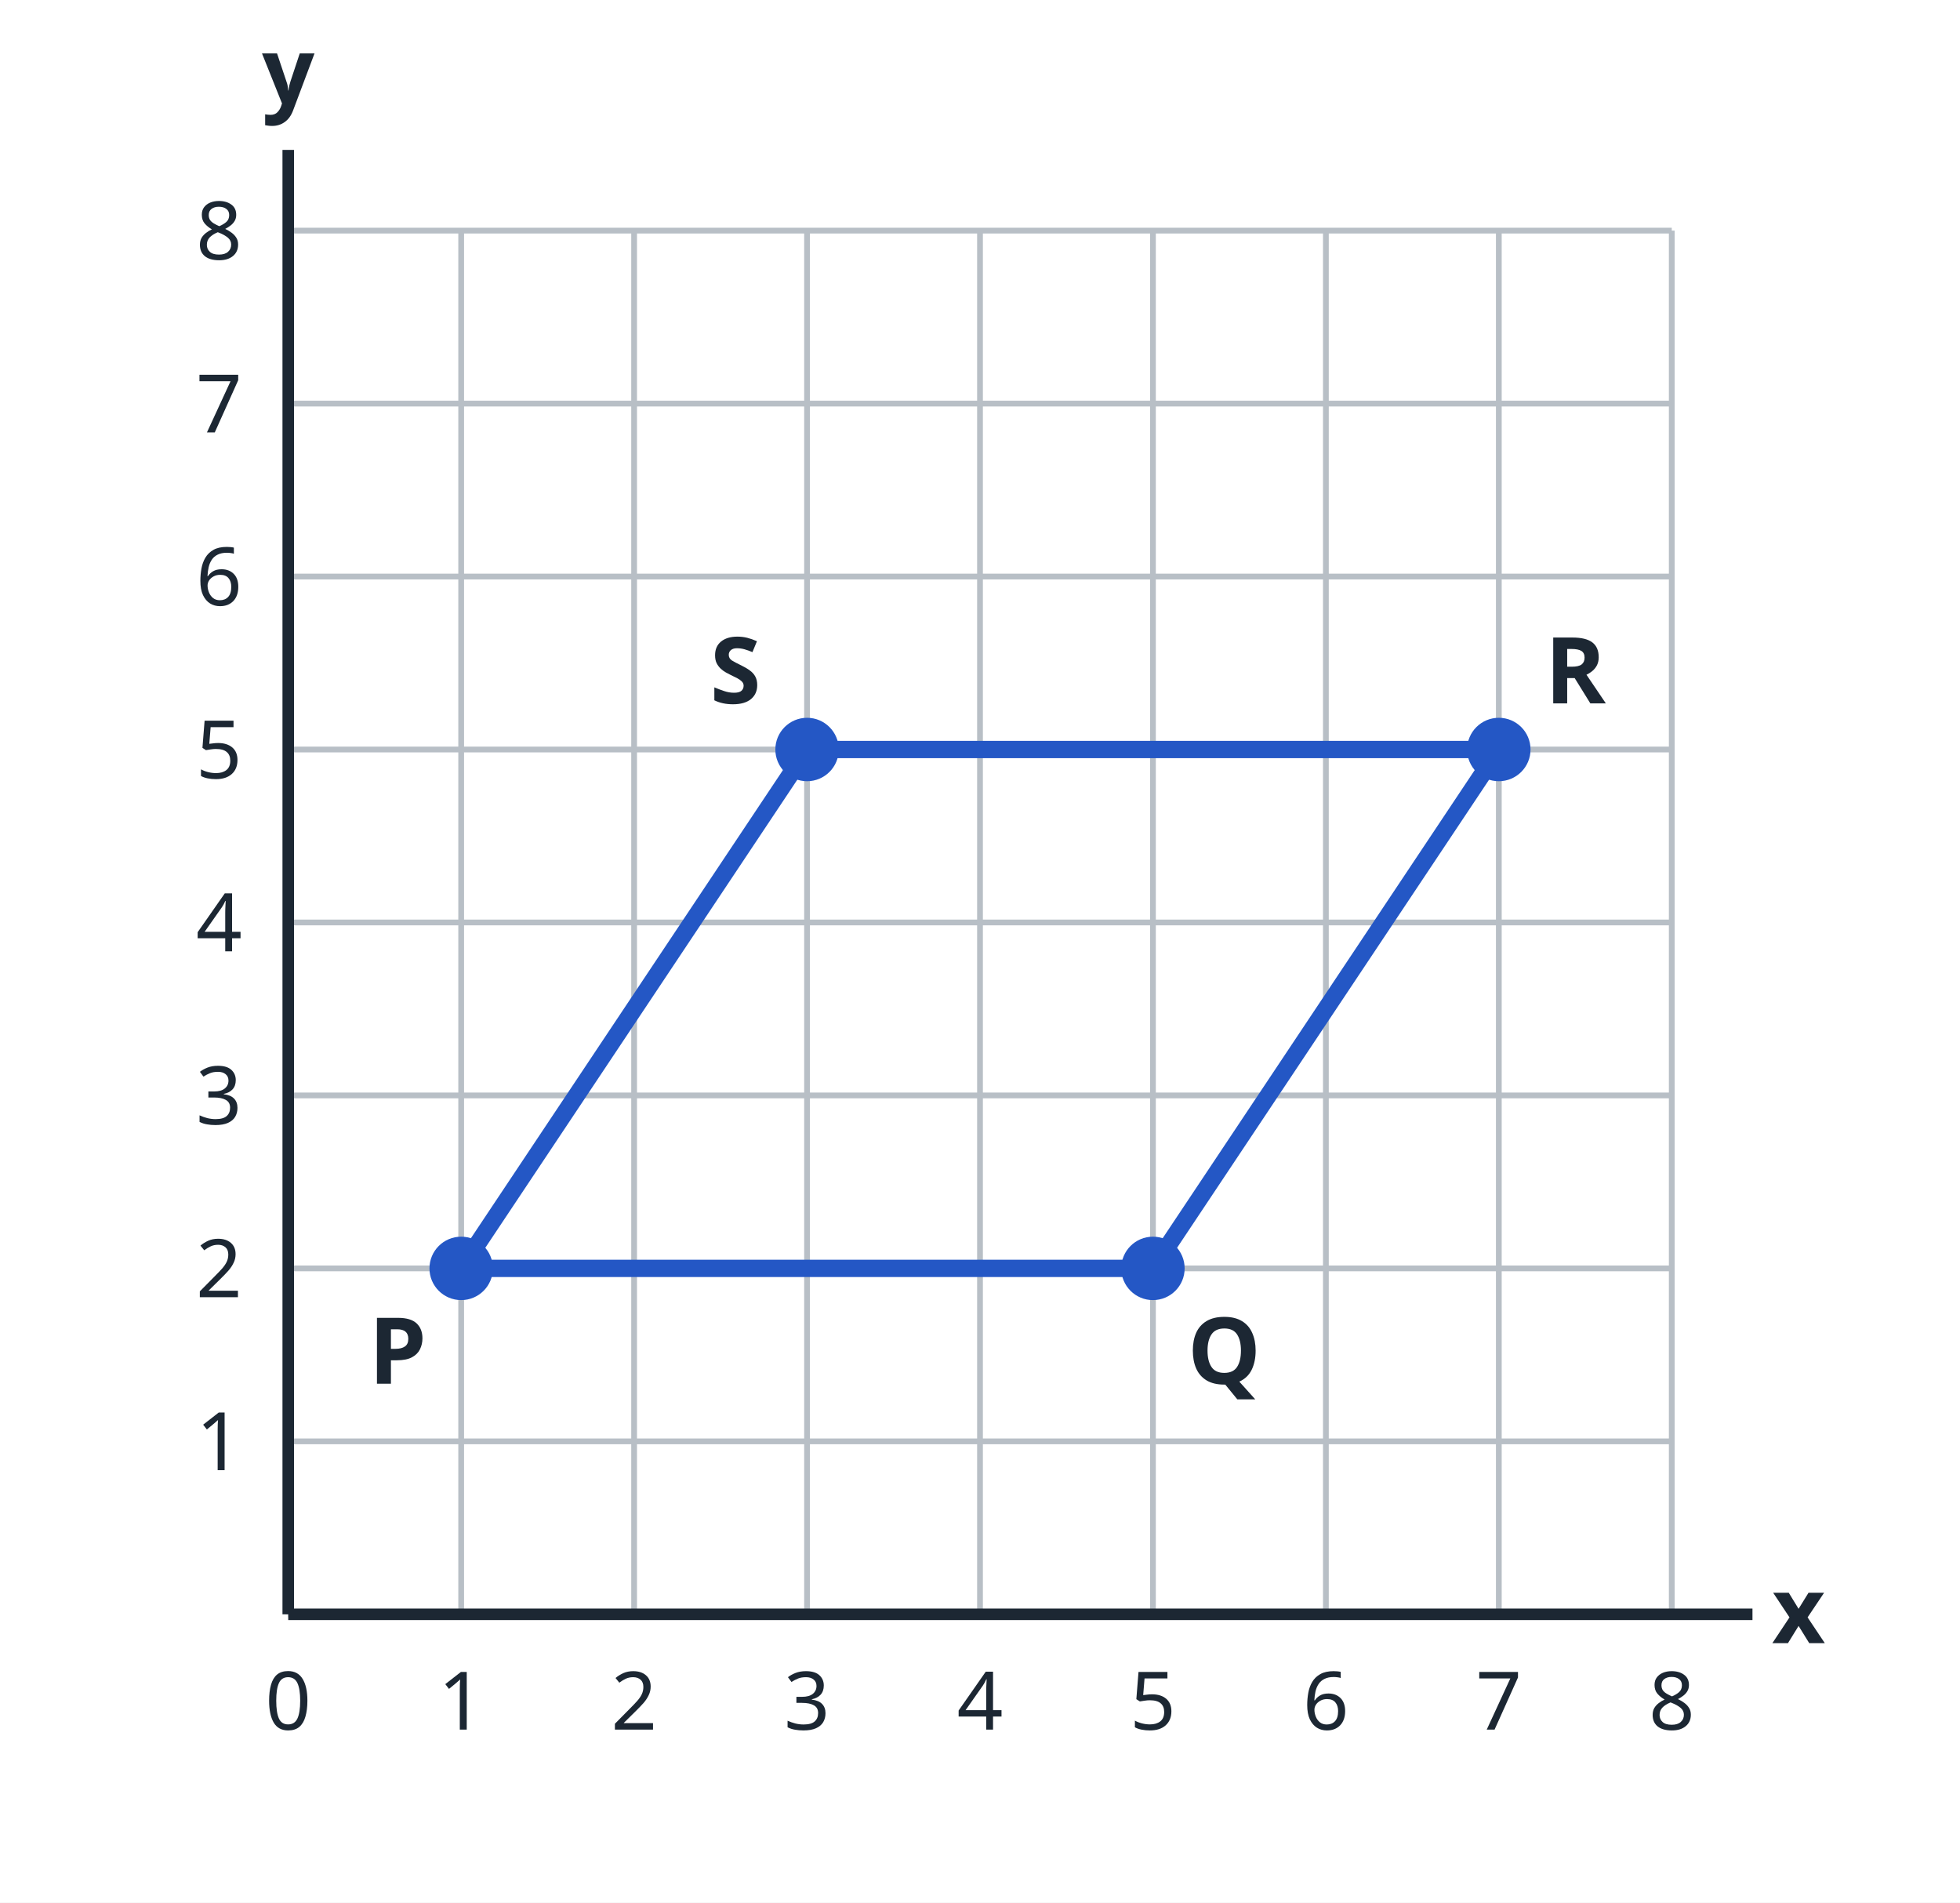
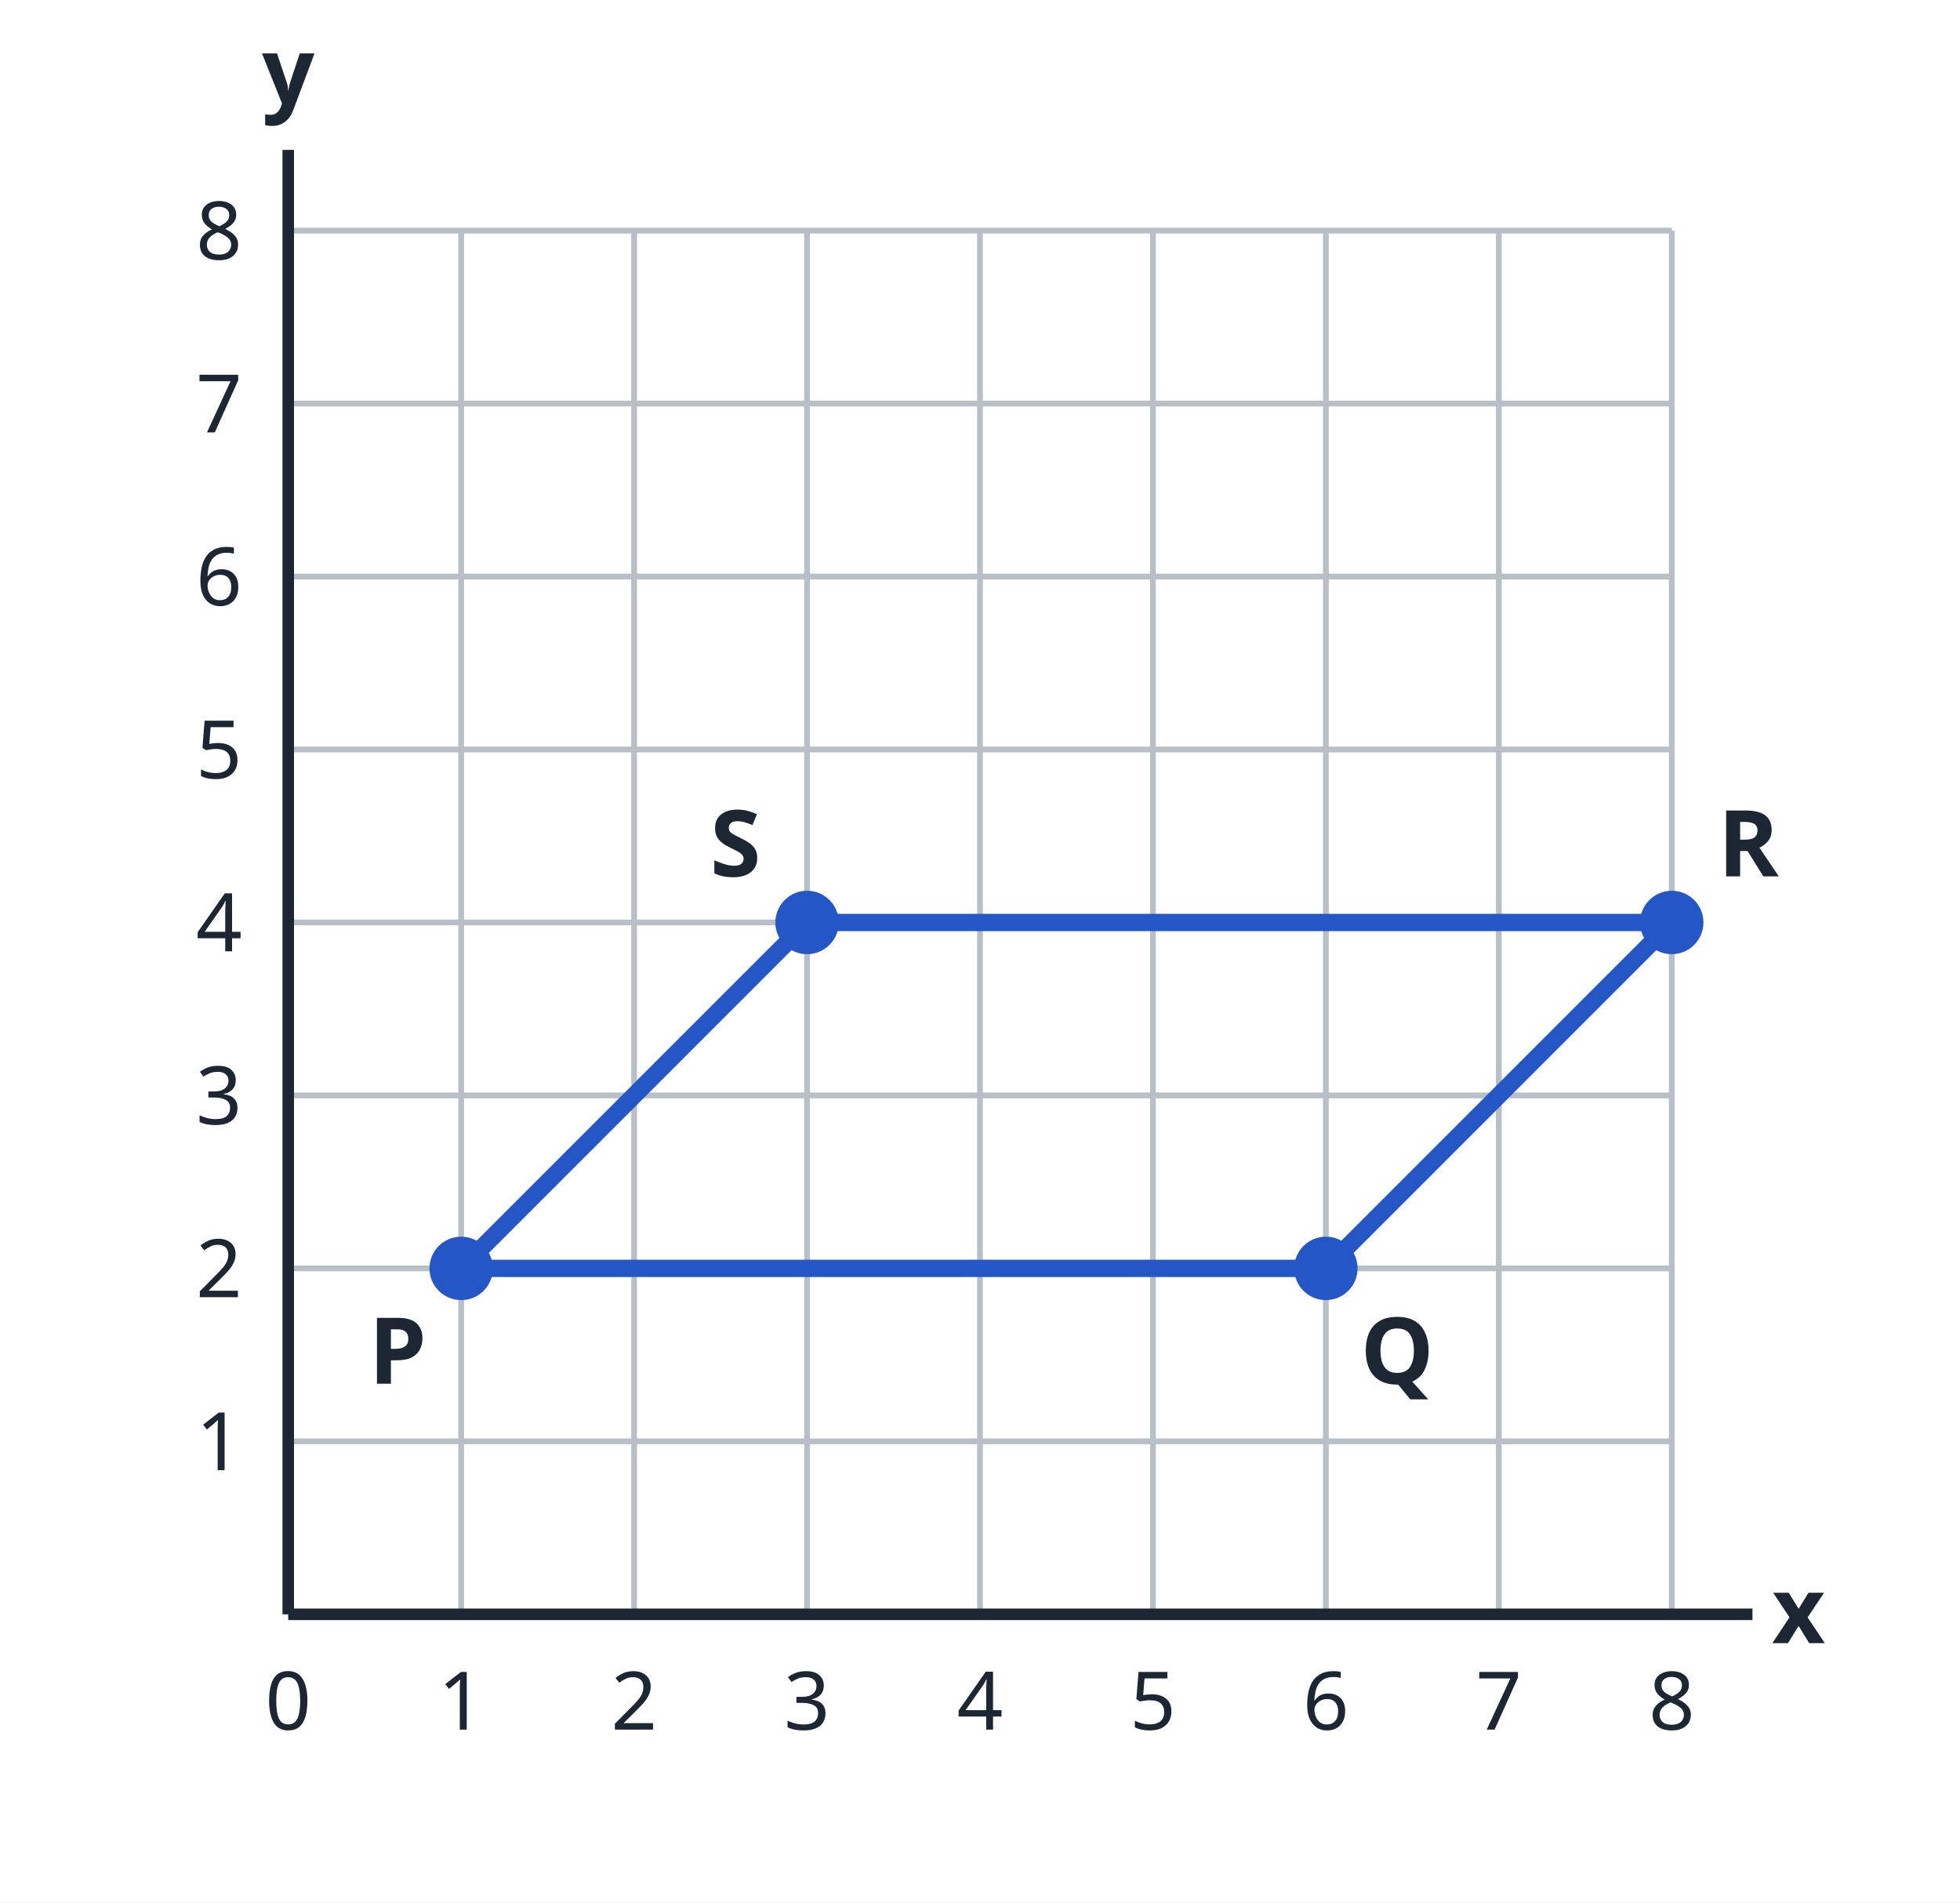
<svg xmlns="http://www.w3.org/2000/svg" viewBox="0 0 340 330" font-family="sans-serif" font-size="16">
  <rect x="0" y="0" width="340" height="330" fill="#ffffff" />
  <line x1="50" y1="280" x2="50" y2="40" stroke="#b8bfc6" stroke-width="1" />
  <line x1="80" y1="280" x2="80" y2="40" stroke="#b8bfc6" stroke-width="1" />
  <line x1="110" y1="280" x2="110" y2="40" stroke="#b8bfc6" stroke-width="1" />
  <line x1="140" y1="280" x2="140" y2="40" stroke="#b8bfc6" stroke-width="1" />
  <line x1="170" y1="280" x2="170" y2="40" stroke="#b8bfc6" stroke-width="1" />
  <line x1="200" y1="280" x2="200" y2="40" stroke="#b8bfc6" stroke-width="1" />
  <line x1="230" y1="280" x2="230" y2="40" stroke="#b8bfc6" stroke-width="1" />
  <line x1="260" y1="280" x2="260" y2="40" stroke="#b8bfc6" stroke-width="1" />
  <line x1="290" y1="280" x2="290" y2="40" stroke="#b8bfc6" stroke-width="1" />
  <line x1="50" y1="280" x2="290" y2="280" stroke="#b8bfc6" stroke-width="1" />
  <line x1="50" y1="250" x2="290" y2="250" stroke="#b8bfc6" stroke-width="1" />
  <line x1="50" y1="220" x2="290" y2="220" stroke="#b8bfc6" stroke-width="1" />
  <line x1="50" y1="190" x2="290" y2="190" stroke="#b8bfc6" stroke-width="1" />
  <line x1="50" y1="160" x2="290" y2="160" stroke="#b8bfc6" stroke-width="1" />
  <line x1="50" y1="130" x2="290" y2="130" stroke="#b8bfc6" stroke-width="1" />
  <line x1="50" y1="100" x2="290" y2="100" stroke="#b8bfc6" stroke-width="1" />
  <line x1="50" y1="70" x2="290" y2="70" stroke="#b8bfc6" stroke-width="1" />
  <line x1="50" y1="40" x2="290" y2="40" stroke="#b8bfc6" stroke-width="1" />
  <line x1="50" y1="280" x2="304" y2="280" stroke="#1c2733" stroke-width="2" />
  <line x1="50" y1="280" x2="50" y2="26" stroke="#1c2733" stroke-width="2" />
  <text x="50" y="300" text-anchor="middle" font-size="14" fill="#1c2733">0</text>
  <text x="80" y="300" text-anchor="middle" font-size="14" fill="#1c2733">1</text>
  <text x="110" y="300" text-anchor="middle" font-size="14" fill="#1c2733">2</text>
  <text x="140" y="300" text-anchor="middle" font-size="14" fill="#1c2733">3</text>
  <text x="170" y="300" text-anchor="middle" font-size="14" fill="#1c2733">4</text>
  <text x="200" y="300" text-anchor="middle" font-size="14" fill="#1c2733">5</text>
  <text x="230" y="300" text-anchor="middle" font-size="14" fill="#1c2733">6</text>
  <text x="260" y="300" text-anchor="middle" font-size="14" fill="#1c2733">7</text>
  <text x="290" y="300" text-anchor="middle" font-size="14" fill="#1c2733">8</text>
  <text x="42" y="255" text-anchor="end" font-size="14" fill="#1c2733">1</text>
  <text x="42" y="225" text-anchor="end" font-size="14" fill="#1c2733">2</text>
  <text x="42" y="195" text-anchor="end" font-size="14" fill="#1c2733">3</text>
  <text x="42" y="165" text-anchor="end" font-size="14" fill="#1c2733">4</text>
  <text x="42" y="135" text-anchor="end" font-size="14" fill="#1c2733">5</text>
  <text x="42" y="105" text-anchor="end" font-size="14" fill="#1c2733">6</text>
  <text x="42" y="75" text-anchor="end" font-size="14" fill="#1c2733">7</text>
  <text x="42" y="45" text-anchor="end" font-size="14" fill="#1c2733">8</text>
  <text x="312" y="285" text-anchor="middle" font-weight="bold" fill="#1c2733">x</text>
  <text x="50" y="18" text-anchor="middle" font-weight="bold" fill="#1c2733">y</text>
-   <polygon points="80,220 200,220 260,130 140,130" fill="none" stroke="#2457c5" stroke-width="3" stroke-linejoin="round" />
+   <polygon points="80,220 230,220 290,160 140,160" fill="none" stroke="#2457c5" stroke-width="3" stroke-linejoin="round" />
  <circle cx="80" cy="220" r="5.5" fill="#2457c5" />
  <text x="74" y="240" text-anchor="end" font-weight="bold" fill="#1c2733">P</text>
-   <circle cx="200" cy="220" r="5.5" fill="#2457c5" />
-   <text x="206" y="240" font-weight="bold" fill="#1c2733">Q</text>
-   <circle cx="260" cy="130" r="5.5" fill="#2457c5" />
-   <text x="268" y="122" font-weight="bold" fill="#1c2733">R</text>
-   <circle cx="140" cy="130" r="5.5" fill="#2457c5" />
-   <text x="132" y="122" text-anchor="end" font-weight="bold" fill="#1c2733">S</text>
+   <circle cx="230" cy="220" r="5.5" fill="#2457c5" />
+   <text x="236" y="240" font-weight="bold" fill="#1c2733">Q</text>
+   <circle cx="290" cy="160" r="5.5" fill="#2457c5" />
+   <text x="298" y="152" font-weight="bold" fill="#1c2733">R</text>
+   <circle cx="140" cy="160" r="5.5" fill="#2457c5" />
+   <text x="132" y="152" text-anchor="end" font-weight="bold" fill="#1c2733">S</text>
</svg>
